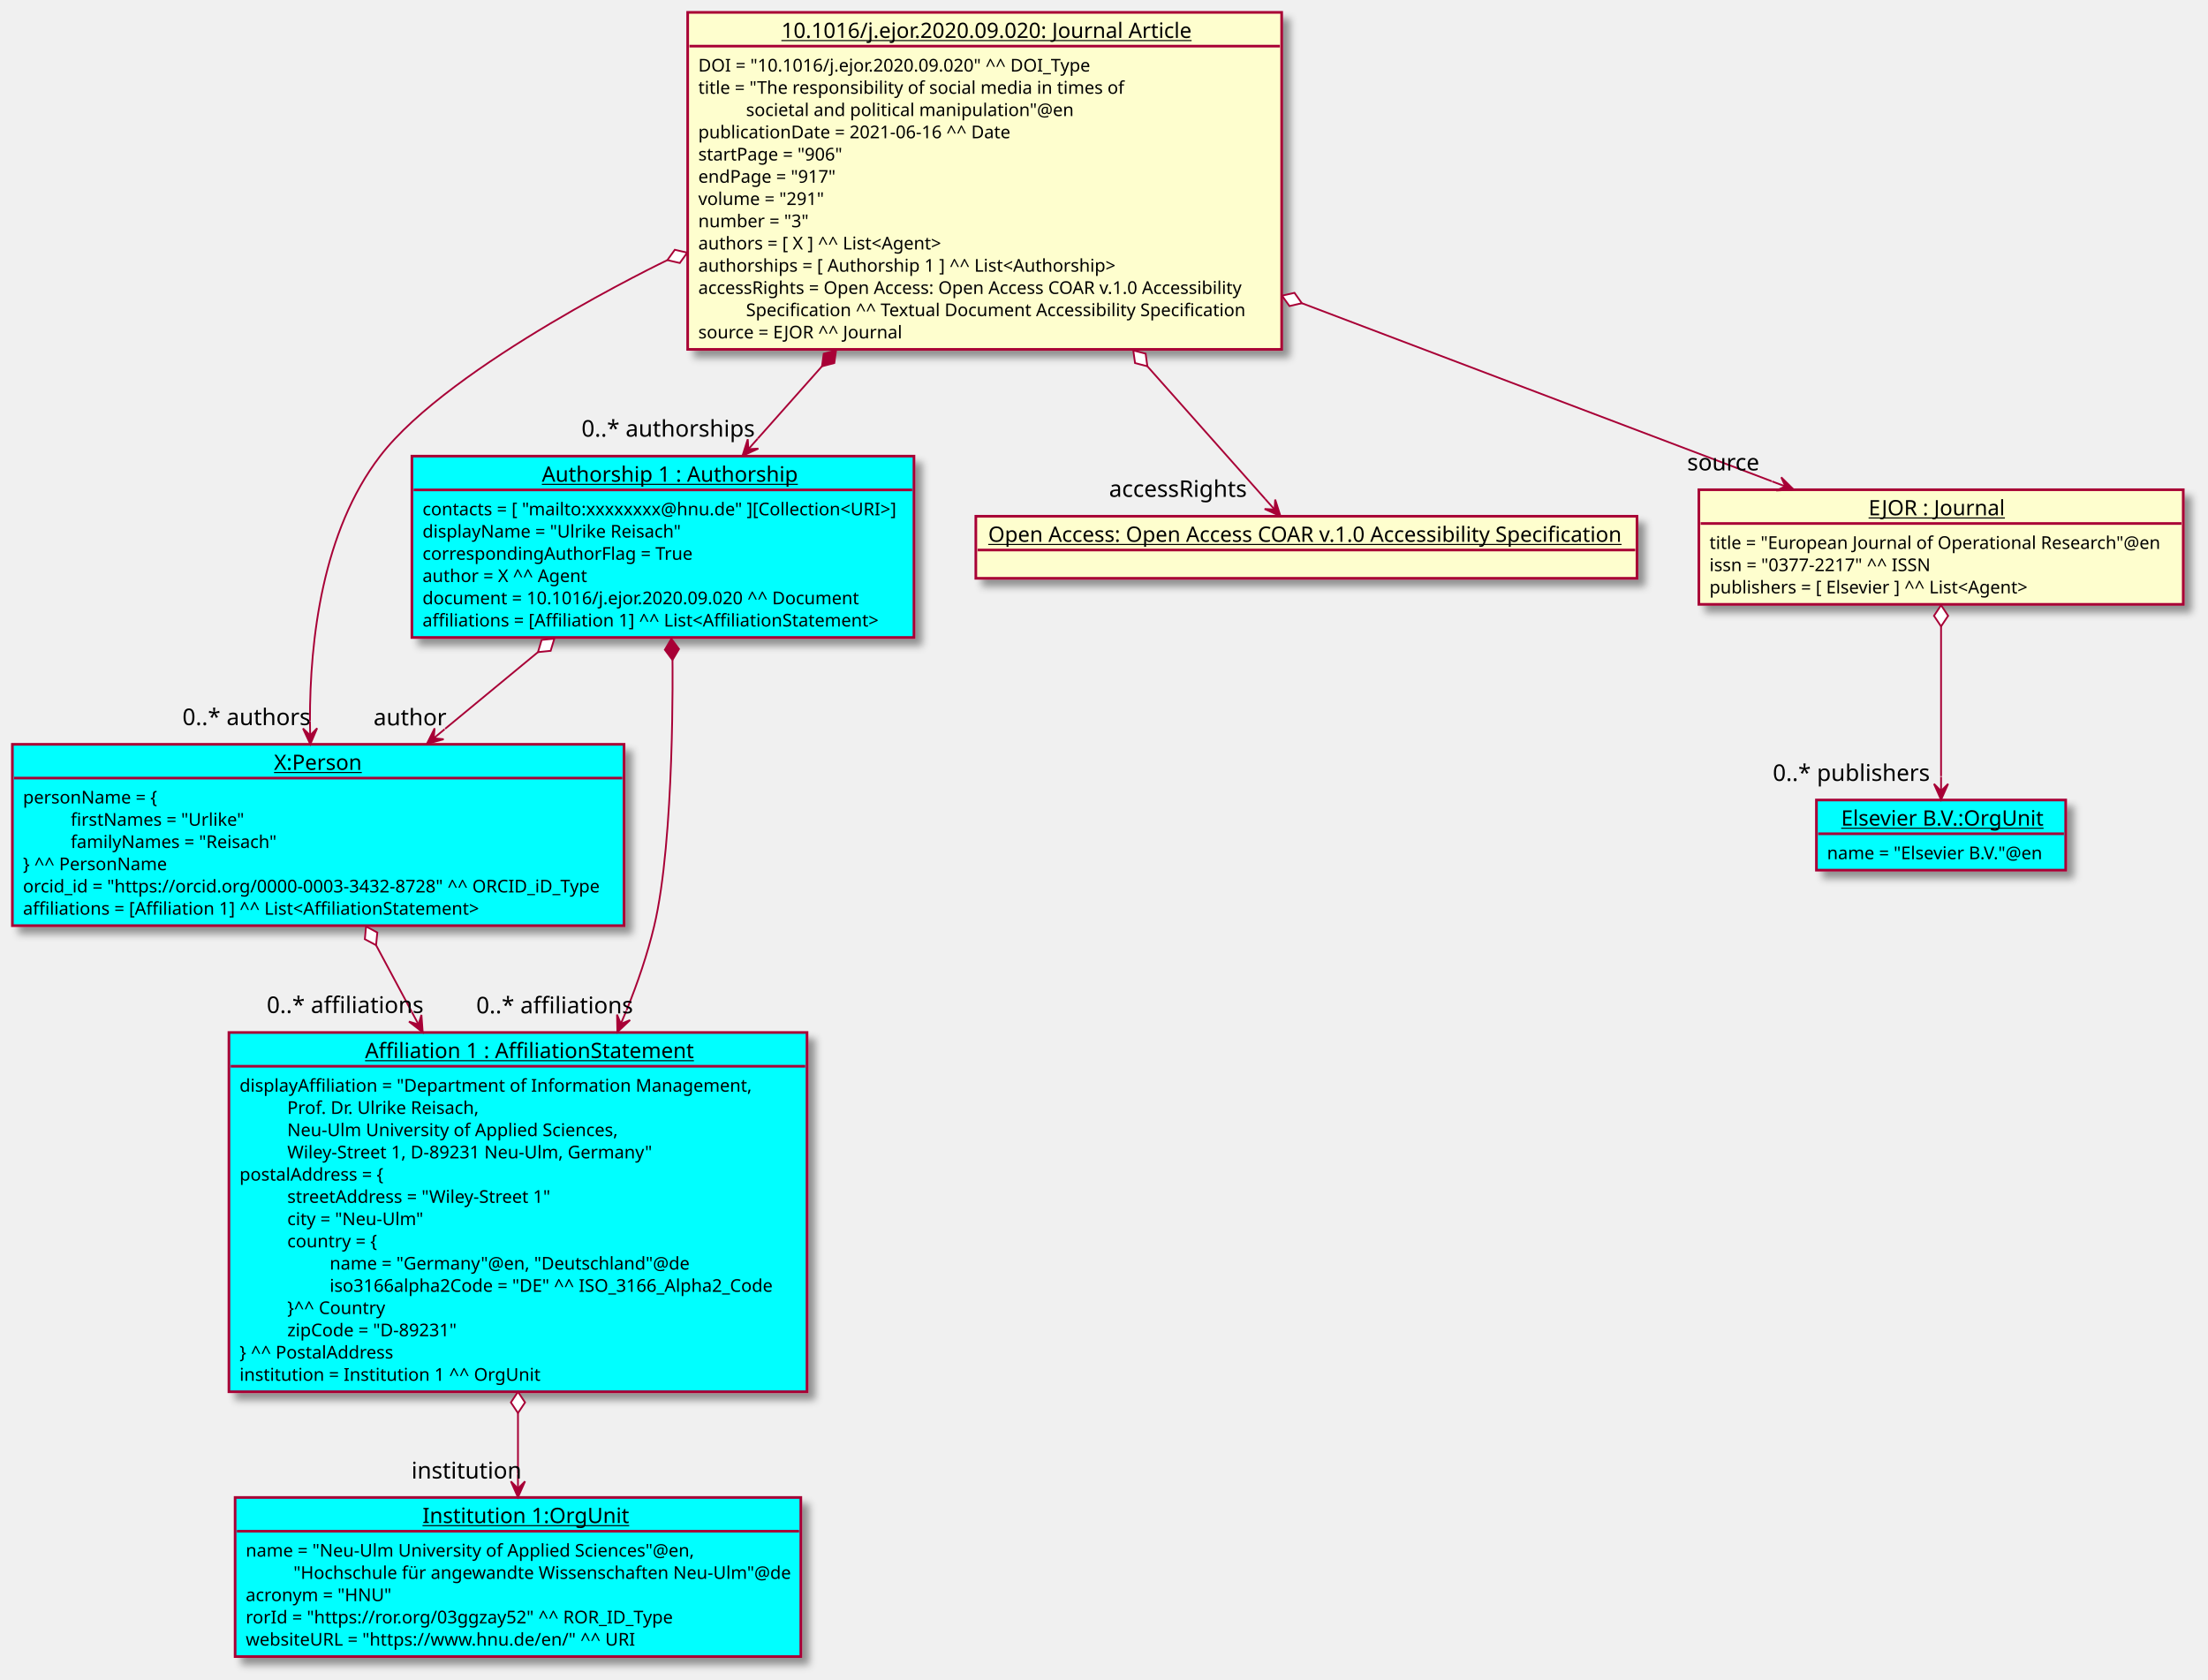
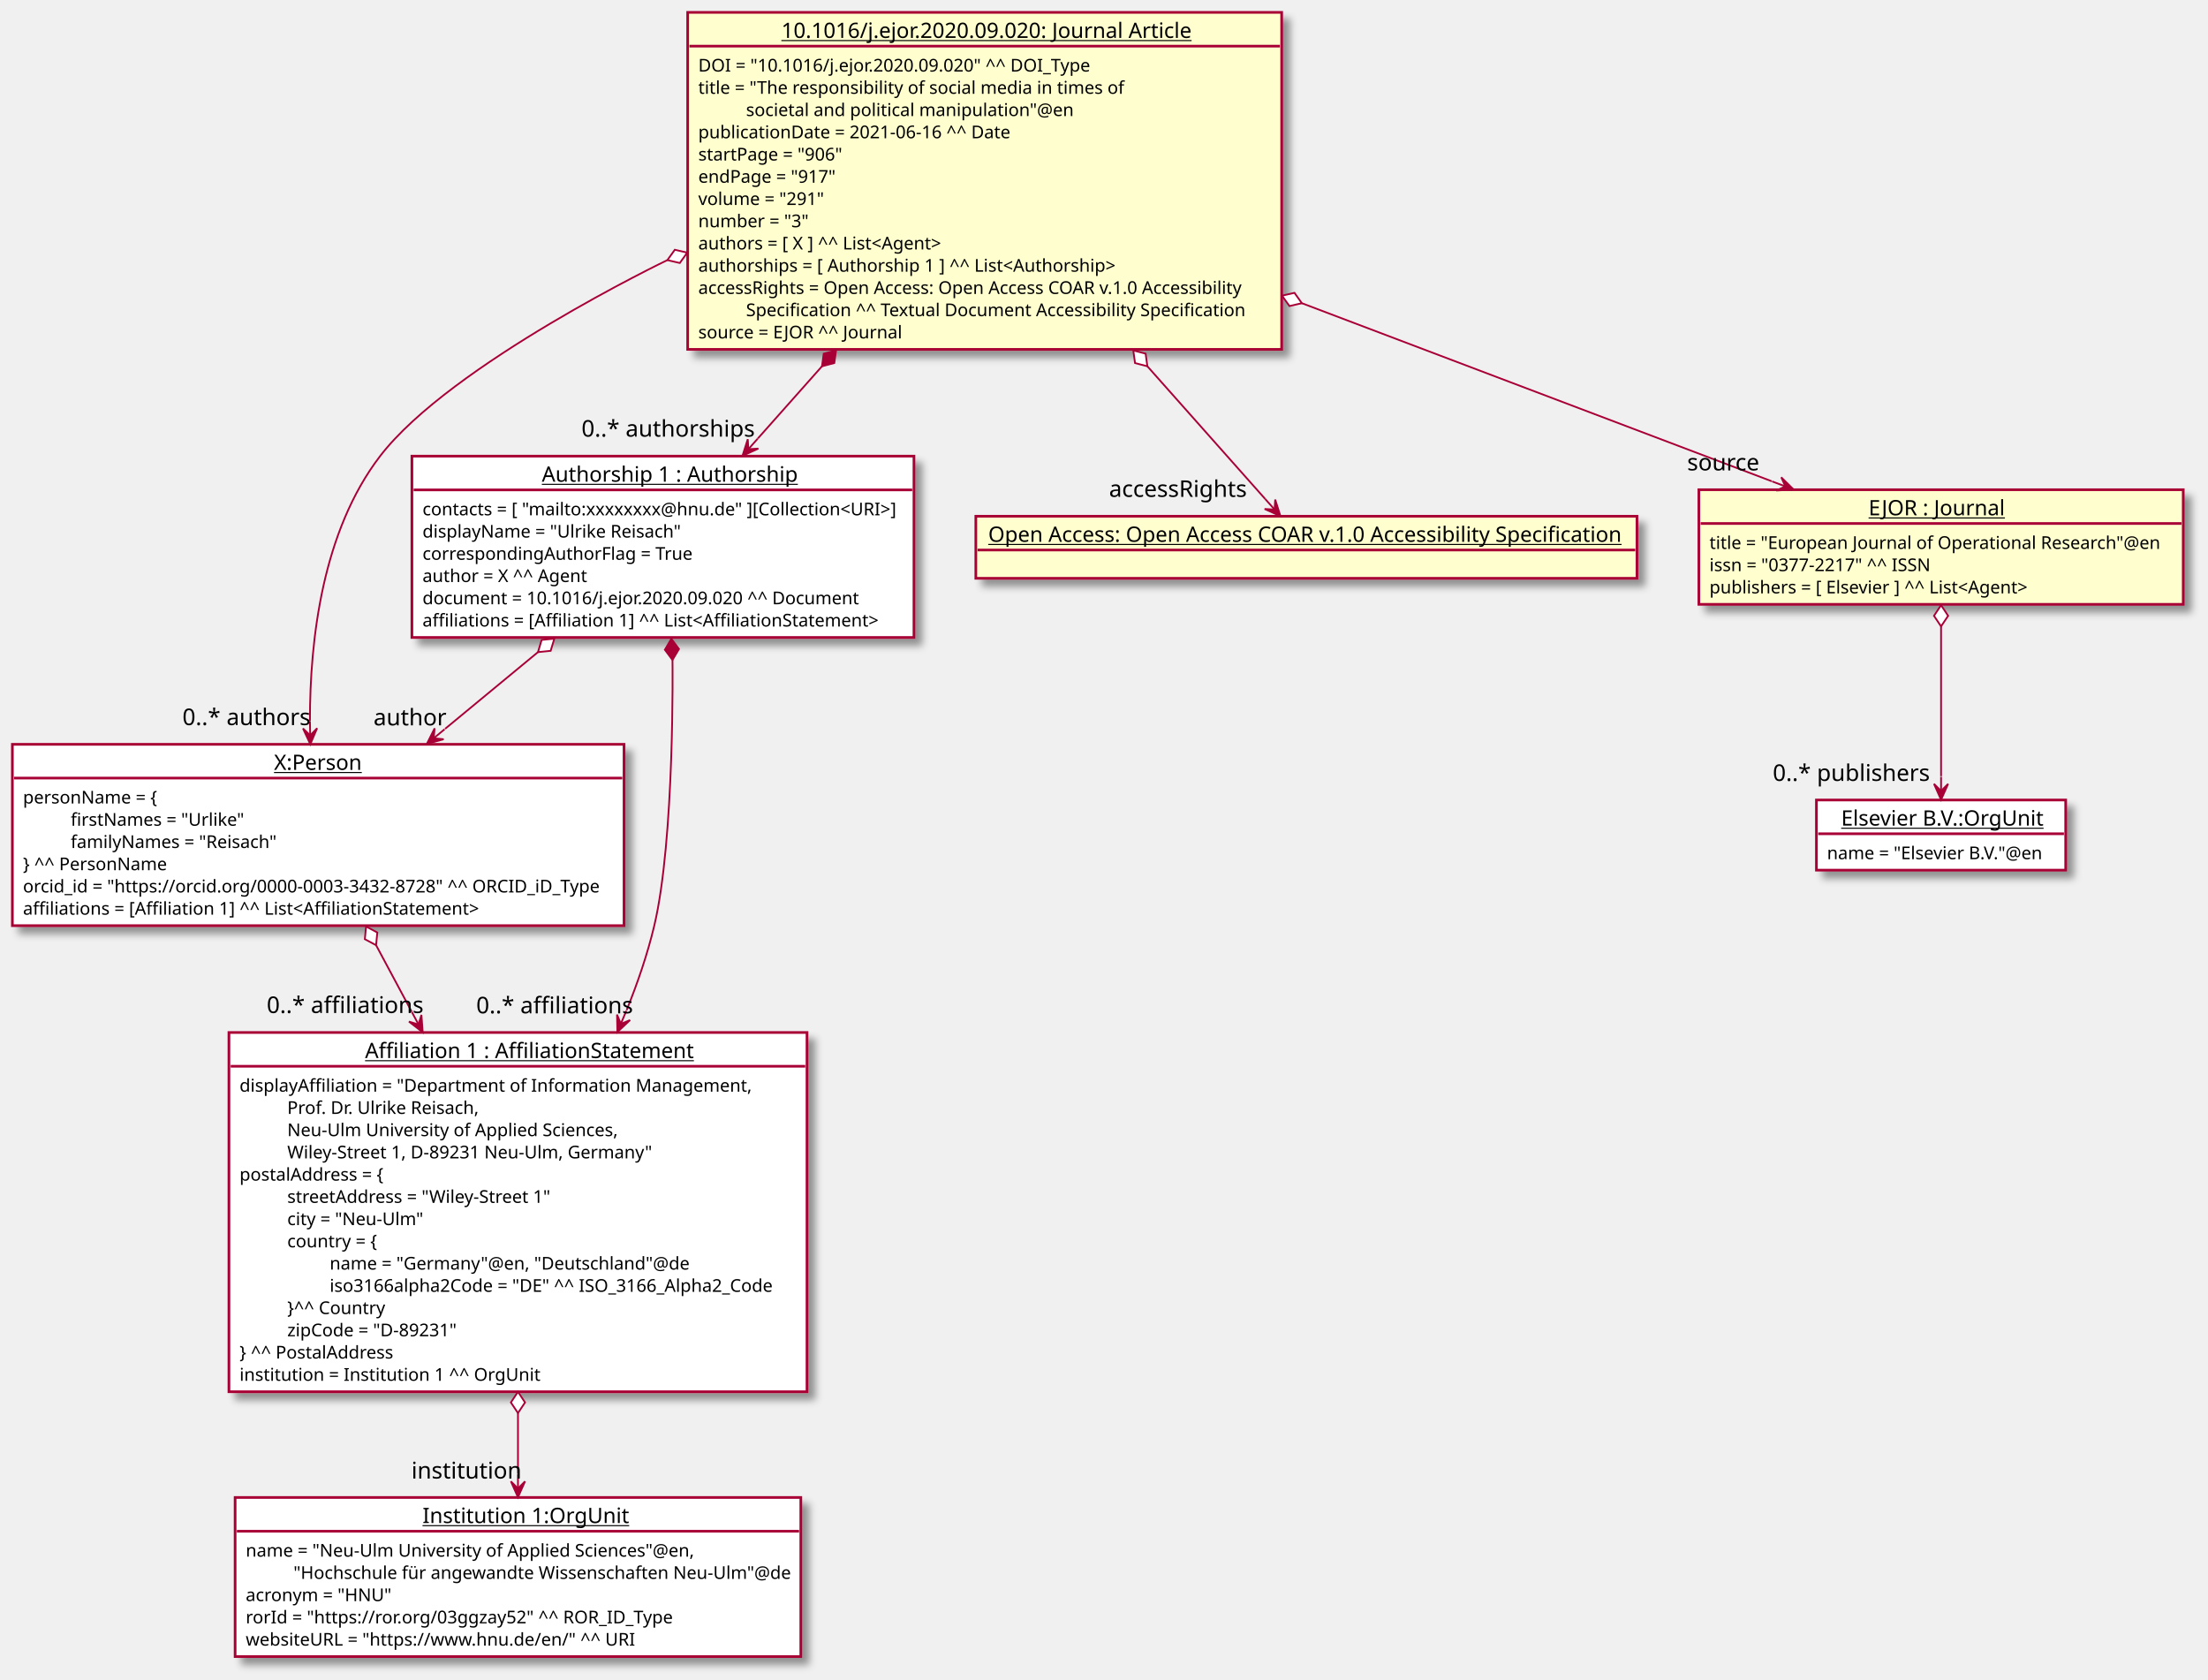
<svg xmlns="http://www.w3.org/2000/svg" contentScriptType="application/ecmascript" contentStyleType="text/css" height="950px" preserveAspectRatio="none" style="width:1249px;height:950px;background:#FFFFFF;" version="1.1" viewBox="0 0 1249 950" width="1249px" zoomAndPan="magnify">
  <defs>
-     <filter height="300%" id="fa01mbsrs8z7x" width="300%" x="-1" y="-1">
+     <filter height="300%" id="fvrcjde1df9wr" width="300%" x="-1" y="-1">
      <feGaussianBlur result="blurOut" stdDeviation="2.0" />
      <feColorMatrix in="blurOut" result="blurOut2" type="matrix" values="0 0 0 0 0 0 0 0 0 0 0 0 0 0 0 0 0 0 .4 0" />
      <feOffset dx="4.0" dy="4.0" in="blurOut2" result="blurOut3" />
      <feBlend in="SourceGraphic" in2="blurOut3" mode="normal" />
    </filter>
  </defs>
  <g>
-     <rect fill="#00FFFF" filter="url(#fa01mbsrs8z7x)" height="102.562" style="stroke:#A80036;stroke-width:1.5;" width="346" x="7" y="421" />
+     <rect fill="#FFFFFF" filter="url(#fvrcjde1df9wr)" height="102.562" style="stroke:#A80036;stroke-width:1.5;" width="346" x="7" y="421" />
    <text fill="#000000" font-family="sans-serif" font-size="12" lengthAdjust="spacing" text-decoration="underline" textLength="50" x="155" y="435.457">X:Person</text>
    <line style="stroke:#A80036;stroke-width:1.5;" x1="8" x2="352" y1="440.094" y2="440.094" />
    <text fill="#000000" font-family="sans-serif" font-size="10" lengthAdjust="spacing" textLength="74" x="13" y="454.475">personName = {</text>
    <text fill="#000000" font-family="sans-serif" font-size="10" lengthAdjust="spacing" textLength="94" x="40" y="467.053">firstNames = "Urlike"</text>
    <text fill="#000000" font-family="sans-serif" font-size="10" lengthAdjust="spacing" textLength="119" x="40" y="479.631">familyNames = "Reisach"</text>
    <text fill="#000000" font-family="sans-serif" font-size="10" lengthAdjust="spacing" textLength="79" x="13" y="492.209">} ^^ PersonName</text>
    <text fill="#000000" font-family="sans-serif" font-size="10" lengthAdjust="spacing" textLength="334" x="13" y="504.787">orcid_id = "https://orcid.org/0000-0003-3432-8728" ^^ ORCID_iD_Type</text>
    <text fill="#000000" font-family="sans-serif" font-size="10" lengthAdjust="spacing" textLength="261" x="13" y="517.365">affiliations = [Affiliation 1] ^^ List&lt;AffiliationStatement&gt;</text>
-     <rect fill="#00FFFF" filter="url(#fa01mbsrs8z7x)" height="89.984" style="stroke:#A80036;stroke-width:1.5;" width="320" x="133" y="847" />
+     <rect fill="#FFFFFF" filter="url(#fvrcjde1df9wr)" height="89.984" style="stroke:#A80036;stroke-width:1.5;" width="320" x="133" y="847" />
    <text fill="#000000" font-family="sans-serif" font-size="12" lengthAdjust="spacing" text-decoration="underline" textLength="108" x="239" y="861.457">Institution 1:OrgUnit</text>
    <line style="stroke:#A80036;stroke-width:1.5;" x1="134" x2="452" y1="866.094" y2="866.094" />
    <text fill="#000000" font-family="sans-serif" font-size="10" lengthAdjust="spacing" textLength="260" x="139" y="880.475">name = "Neu-Ulm University of Applied Sciences"@en,</text>
    <text fill="#000000" font-family="sans-serif" font-size="10" lengthAdjust="spacing" textLength="281" x="166" y="893.053">"Hochschule für angewandte Wissenschaften Neu-Ulm"@de</text>
    <text fill="#000000" font-family="sans-serif" font-size="10" lengthAdjust="spacing" textLength="82" x="139" y="905.631">acronym = "HNU"</text>
    <text fill="#000000" font-family="sans-serif" font-size="10" lengthAdjust="spacing" textLength="241" x="139" y="918.209">rorId = "https://ror.org/03ggzay52" ^^ ROR_ID_Type</text>
    <text fill="#000000" font-family="sans-serif" font-size="10" lengthAdjust="spacing" textLength="214" x="139" y="930.787">websiteURL = "https://www.hnu.de/en/" ^^ URI</text>
-     <rect fill="#00FFFF" filter="url(#fa01mbsrs8z7x)" height="39.672" style="stroke:#A80036;stroke-width:1.5;" width="141" x="1027.5" y="452.5" />
+     <rect fill="#FFFFFF" filter="url(#fvrcjde1df9wr)" height="39.672" style="stroke:#A80036;stroke-width:1.5;" width="141" x="1027.5" y="452.5" />
    <text fill="#000000" font-family="sans-serif" font-size="12" lengthAdjust="spacing" text-decoration="underline" textLength="113" x="1041.5" y="466.957">Elsevier B.V.:OrgUnit</text>
    <line style="stroke:#A80036;stroke-width:1.5;" x1="1028.5" x2="1167.5" y1="471.594" y2="471.594" />
    <text fill="#000000" font-family="sans-serif" font-size="10" lengthAdjust="spacing" textLength="129" x="1033.5" y="485.975">name = "Elsevier B.V."@en</text>
-     <rect fill="#00FFFF" filter="url(#fa01mbsrs8z7x)" height="203.188" style="stroke:#A80036;stroke-width:1.5;" width="327" x="129.5" y="584" />
+     <rect fill="#FFFFFF" filter="url(#fvrcjde1df9wr)" height="203.188" style="stroke:#A80036;stroke-width:1.5;" width="327" x="129.5" y="584" />
    <text fill="#000000" font-family="sans-serif" font-size="12" lengthAdjust="spacing" text-decoration="underline" textLength="173" x="206.5" y="598.457">Affiliation 1 : AffiliationStatement</text>
    <line style="stroke:#A80036;stroke-width:1.5;" x1="130.5" x2="455.5" y1="603.094" y2="603.094" />
    <text fill="#000000" font-family="sans-serif" font-size="10" lengthAdjust="spacing" textLength="288" x="135.5" y="617.475">displayAffiliation = "Department of Information Management,</text>
    <text fill="#000000" font-family="sans-serif" font-size="10" lengthAdjust="spacing" textLength="111" x="162.5" y="630.053">Prof. Dr. Ulrike Reisach,</text>
    <text fill="#000000" font-family="sans-serif" font-size="10" lengthAdjust="spacing" textLength="191" x="162.5" y="642.631">Neu-Ulm University of Applied Sciences,</text>
    <text fill="#000000" font-family="sans-serif" font-size="10" lengthAdjust="spacing" textLength="209" x="162.5" y="655.209">Wiley-Street 1, D-89231 Neu-Ulm, Germany"</text>
    <text fill="#000000" font-family="sans-serif" font-size="10" lengthAdjust="spacing" textLength="79" x="135.5" y="667.787">postalAddress = {</text>
    <text fill="#000000" font-family="sans-serif" font-size="10" lengthAdjust="spacing" textLength="147" x="162.5" y="680.365">streetAddress = "Wiley-Street 1"</text>
    <text fill="#000000" font-family="sans-serif" font-size="10" lengthAdjust="spacing" textLength="78" x="162.5" y="692.943">city = "Neu-Ulm"</text>
    <text fill="#000000" font-family="sans-serif" font-size="10" lengthAdjust="spacing" textLength="50" x="162.5" y="705.521">country = {</text>
    <text fill="#000000" font-family="sans-serif" font-size="10" lengthAdjust="spacing" textLength="207" x="186.5" y="718.1">name = "Germany"@en, "Deutschland"@de</text>
    <text fill="#000000" font-family="sans-serif" font-size="10" lengthAdjust="spacing" textLength="264" x="186.5" y="730.678">iso3166alpha2Code = "DE" ^^ ISO_3166_Alpha2_Code</text>
    <text fill="#000000" font-family="sans-serif" font-size="10" lengthAdjust="spacing" textLength="52" x="162.5" y="743.256">}^^ Country</text>
    <text fill="#000000" font-family="sans-serif" font-size="10" lengthAdjust="spacing" textLength="99" x="162.5" y="755.834">zipCode = "D-89231"</text>
    <text fill="#000000" font-family="sans-serif" font-size="10" lengthAdjust="spacing" textLength="84" x="135.5" y="768.412">} ^^ PostalAddress</text>
    <text fill="#000000" font-family="sans-serif" font-size="10" lengthAdjust="spacing" textLength="165" x="135.5" y="780.99">institution = Institution 1 ^^ OrgUnit</text>
-     <rect fill="#00FFFF" filter="url(#fa01mbsrs8z7x)" height="102.562" style="stroke:#A80036;stroke-width:1.5;" width="284" x="233" y="258" />
+     <rect fill="#FFFFFF" filter="url(#fvrcjde1df9wr)" height="102.562" style="stroke:#A80036;stroke-width:1.5;" width="284" x="233" y="258" />
    <text fill="#000000" font-family="sans-serif" font-size="12" lengthAdjust="spacing" text-decoration="underline" textLength="137" x="306.5" y="272.457">Authorship 1 : Authorship</text>
    <line style="stroke:#A80036;stroke-width:1.5;" x1="234" x2="516" y1="277.094" y2="277.094" />
    <text fill="#000000" font-family="sans-serif" font-size="10" lengthAdjust="spacing" textLength="272" x="239" y="291.475">contacts = [ "mailto:xxxxxxxx@hnu.de" ][Collection&lt;URI&gt;]</text>
    <text fill="#000000" font-family="sans-serif" font-size="10" lengthAdjust="spacing" textLength="148" x="239" y="304.053">displayName = "Ulrike Reisach"</text>
    <text fill="#000000" font-family="sans-serif" font-size="10" lengthAdjust="spacing" textLength="153" x="239" y="316.631">correspondingAuthorFlag = True</text>
    <text fill="#000000" font-family="sans-serif" font-size="10" lengthAdjust="spacing" textLength="93" x="239" y="329.209">author = X ^^ Agent</text>
    <text fill="#000000" font-family="sans-serif" font-size="10" lengthAdjust="spacing" textLength="254" x="239" y="341.787">document = 10.1016/j.ejor.2020.09.020 ^^ Document</text>
    <text fill="#000000" font-family="sans-serif" font-size="10" lengthAdjust="spacing" textLength="261" x="239" y="354.365">affiliations = [Affiliation 1] ^^ List&lt;AffiliationStatement&gt;</text>
-     <rect fill="#FEFECE" filter="url(#fa01mbsrs8z7x)" height="35.094" style="stroke:#A80036;stroke-width:1.5;" width="374" x="552" y="292" />
+     <rect fill="#FEFECE" filter="url(#fvrcjde1df9wr)" height="35.094" style="stroke:#A80036;stroke-width:1.5;" width="374" x="552" y="292" />
    <text fill="#000000" font-family="sans-serif" font-size="12" lengthAdjust="spacing" text-decoration="underline" textLength="360" x="559" y="306.457">Open Access: Open Access COAR v.1.0 Accessibility Specification</text>
    <line style="stroke:#A80036;stroke-width:1.5;" x1="553" x2="925" y1="311.094" y2="311.094" />
-     <rect fill="#FEFECE" filter="url(#fa01mbsrs8z7x)" height="64.828" style="stroke:#A80036;stroke-width:1.5;" width="274" x="961" y="277" />
+     <rect fill="#FEFECE" filter="url(#fvrcjde1df9wr)" height="64.828" style="stroke:#A80036;stroke-width:1.5;" width="274" x="961" y="277" />
    <text fill="#000000" font-family="sans-serif" font-size="12" lengthAdjust="spacing" text-decoration="underline" textLength="82" x="1057" y="291.457">EJOR : Journal</text>
    <line style="stroke:#A80036;stroke-width:1.5;" x1="962" x2="1234" y1="296.094" y2="296.094" />
    <text fill="#000000" font-family="sans-serif" font-size="10" lengthAdjust="spacing" textLength="262" x="967" y="310.475">title = "European Journal of Operational Research"@en</text>
    <text fill="#000000" font-family="sans-serif" font-size="10" lengthAdjust="spacing" textLength="128" x="967" y="323.053">issn = "0377-2217" ^^ ISSN</text>
    <text fill="#000000" font-family="sans-serif" font-size="10" lengthAdjust="spacing" textLength="180" x="967" y="335.631">publishers = [ Elsevier ] ^^ List&lt;Agent&gt;</text>
-     <rect fill="#FEFECE" filter="url(#fa01mbsrs8z7x)" height="190.609" style="stroke:#A80036;stroke-width:1.5;" width="336" x="389" y="7" />
+     <rect fill="#FEFECE" filter="url(#fvrcjde1df9wr)" height="190.609" style="stroke:#A80036;stroke-width:1.5;" width="336" x="389" y="7" />
    <text fill="#000000" font-family="sans-serif" font-size="12" lengthAdjust="spacing" text-decoration="underline" textLength="230" x="442" y="21.457">10.1016/j.ejor.2020.09.020: Journal Article</text>
    <line style="stroke:#A80036;stroke-width:1.5;" x1="390" x2="724" y1="26.094" y2="26.094" />
    <text fill="#000000" font-family="sans-serif" font-size="10" lengthAdjust="spacing" textLength="231" x="395" y="40.475">DOI = "10.1016/j.ejor.2020.09.020" ^^ DOI_Type</text>
    <text fill="#000000" font-family="sans-serif" font-size="10" lengthAdjust="spacing" textLength="245" x="395" y="53.053">title = "The responsibility of social media in times of</text>
    <text fill="#000000" font-family="sans-serif" font-size="10" lengthAdjust="spacing" textLength="192" x="422" y="65.631">societal and political manipulation"@en</text>
    <text fill="#000000" font-family="sans-serif" font-size="10" lengthAdjust="spacing" textLength="180" x="395" y="78.209">publicationDate = 2021-06-16 ^^ Date</text>
    <text fill="#000000" font-family="sans-serif" font-size="10" lengthAdjust="spacing" textLength="82" x="395" y="90.787">startPage = "906"</text>
    <text fill="#000000" font-family="sans-serif" font-size="10" lengthAdjust="spacing" textLength="81" x="395" y="103.365">endPage = "917"</text>
    <text fill="#000000" font-family="sans-serif" font-size="10" lengthAdjust="spacing" textLength="73" x="395" y="115.943">volume = "291"</text>
    <text fill="#000000" font-family="sans-serif" font-size="10" lengthAdjust="spacing" textLength="62" x="395" y="128.522">number = "3"</text>
    <text fill="#000000" font-family="sans-serif" font-size="10" lengthAdjust="spacing" textLength="137" x="395" y="141.1">authors = [ X ] ^^ List&lt;Agent&gt;</text>
    <text fill="#000000" font-family="sans-serif" font-size="10" lengthAdjust="spacing" textLength="230" x="395" y="153.678">authorships = [ Authorship 1 ] ^^ List&lt;Authorship&gt;</text>
    <text fill="#000000" font-family="sans-serif" font-size="10" lengthAdjust="spacing" textLength="323" x="395" y="166.256">accessRights = Open Access: Open Access COAR v.1.0 Accessibility</text>
    <text fill="#000000" font-family="sans-serif" font-size="10" lengthAdjust="spacing" textLength="297" x="422" y="178.834">Specification ^^ Textual Document Accessibility Specification</text>
    <text fill="#000000" font-family="sans-serif" font-size="10" lengthAdjust="spacing" textLength="121" x="395" y="191.412">source = EJOR ^^ Journal</text>
    <path codeLine="61" d="M304.312,368.855 C304.312,368.855 268.63,398.32 251.79,412.23 " fill="none" id="Aut1-X" style="stroke:#A80036;stroke-width:1.0;" />
    <polygon fill="#A80036" points="241.46,420.76,250.948,418.119,245.317,417.579,245.858,411.948,241.46,420.76" style="stroke:#A80036;stroke-width:1.0;" />
    <line style="stroke:#A80036;stroke-width:1.0;" x1="245.317" x2="251.485" y1="417.579" y2="412.48" />
    <polygon fill="#FFFFFF" points="313.57,361.22,306.396,361.952,304.312,368.855,311.486,368.123,313.57,361.22" style="stroke:#A80036;stroke-width:1.0;" />
    <text fill="#000000" font-family="sans-serif" font-size="13" lengthAdjust="spacing" textLength="36" x="211.3" y="410.281">author</text>
    <path codeLine="62" d="M380.406,373.293 C380.406,373.293 381.81,474.77 370,524 C366.22,539.77 360.75,555.82 354.45,571.37 " fill="none" id="Aut1-Aff1" style="stroke:#A80036;stroke-width:1.0;" />
    <polygon fill="#A80036" points="349.23,583.72,356.417,576.986,351.176,579.114,349.048,573.873,349.23,583.72" style="stroke:#A80036;stroke-width:1.0;" />
    <line style="stroke:#A80036;stroke-width:1.0;" x1="351.176" x2="354.29" y1="579.114" y2="571.74" />
    <polygon fill="#A80036" points="379.76,361.31,376.089,367.517,380.406,373.293,384.077,367.086,379.76,361.31" style="stroke:#A80036;stroke-width:1.0;" />
    <text fill="#000000" font-family="sans-serif" font-size="13" lengthAdjust="spacing" textLength="81" x="269.385" y="573.159">0..* affiliations</text>
    <path codeLine="66" d="M293,799.25 C293,799.25 293,823.18 293,833.64 " fill="none" id="Aff1-Ins1" style="stroke:#A80036;stroke-width:1.0;" />
    <polygon fill="#A80036" points="293,846.89,297,837.89,293,841.89,289,837.89,293,846.89" style="stroke:#A80036;stroke-width:1.0;" />
    <line style="stroke:#A80036;stroke-width:1.0;" x1="293" x2="293" y1="841.89" y2="833.89" />
    <polygon fill="#FFFFFF" points="293,787.25,289,793.25,293,799.25,297,793.25,293,787.25" style="stroke:#A80036;stroke-width:1.0;" />
    <text fill="#000000" font-family="sans-serif" font-size="13" lengthAdjust="spacing" textLength="56" x="232.713" y="836.281">institution</text>
    <path codeLine="67" d="M212.74,534.616 C212.74,534.616 226.22,559.81 232.94,572.34 " fill="none" id="X-Aff1" style="stroke:#A80036;stroke-width:1.0;" />
    <polygon fill="#A80036" points="239.11,583.87,238.382,574.048,236.747,579.463,231.332,577.828,239.11,583.87" style="stroke:#A80036;stroke-width:1.0;" />
    <line style="stroke:#A80036;stroke-width:1.0;" x1="236.747" x2="232.97" y1="579.463" y2="572.41" />
    <polygon fill="#FFFFFF" points="207.07,524.04,206.38,531.218,212.74,534.616,213.43,527.438,207.07,524.04" style="stroke:#A80036;stroke-width:1.0;" />
    <text fill="#000000" font-family="sans-serif" font-size="13" lengthAdjust="spacing" textLength="81" x="150.883" y="572.978">0..* affiliations</text>
    <path codeLine="31" d="M1098,354.31 C1098,354.31 1098,414.99 1098,439.04 " fill="none" id="journalEJOR-Elsevier" style="stroke:#A80036;stroke-width:1.0;" />
    <polygon fill="#A80036" points="1098,452.37,1102,443.37,1098,447.37,1094,443.37,1098,452.37" style="stroke:#A80036;stroke-width:1.0;" />
    <line style="stroke:#A80036;stroke-width:1.0;" x1="1098" x2="1098" y1="447.37" y2="439.37" />
    <polygon fill="#FFFFFF" points="1098,342.31,1094,348.31,1098,354.31,1102,348.31,1098,342.31" style="stroke:#A80036;stroke-width:1.0;" />
    <text fill="#000000" font-family="sans-serif" font-size="13" lengthAdjust="spacing" textLength="83" x="1002.809" y="441.702">0..* publishers</text>
    <path codeLine="32" d="M736.429,171.498 C736.429,171.498 929,244.46 1002.21,272.2 " fill="none" id="article09020-journalEJOR" style="stroke:#A80036;stroke-width:1.0;" />
    <polygon fill="#A80036" points="1014.61,276.9,1007.608,269.974,1009.934,275.13,1004.777,277.456,1014.61,276.9" style="stroke:#A80036;stroke-width:1.0;" />
    <line style="stroke:#A80036;stroke-width:1.0;" x1="1009.934" x2="1002.45" y1="275.13" y2="272.295" />
    <polygon fill="#FFFFFF" points="725.21,167.24,729.4,173.109,736.429,171.498,732.239,165.629,725.21,167.24" style="stroke:#A80036;stroke-width:1.0;" />
    <text fill="#000000" font-family="sans-serif" font-size="13" lengthAdjust="spacing" textLength="39" x="954.389" y="266.075">source</text>
    <path codeLine="33" d="M649.033,207.178 C649.033,207.178 698.68,263.09 715.67,282.22 " fill="none" id="article09020-OpenAccess" style="stroke:#A80036;stroke-width:1.0;" />
    <polygon fill="#A80036" points="724.32,291.96,721.341,282.573,721.002,288.219,715.356,287.881,724.32,291.96" style="stroke:#A80036;stroke-width:1.0;" />
    <line style="stroke:#A80036;stroke-width:1.0;" x1="721.002" x2="715.685" y1="288.219" y2="282.24" />
    <polygon fill="#FFFFFF" points="641.07,198.2,642.059,205.343,649.033,207.178,648.044,200.035,641.07,198.2" style="stroke:#A80036;stroke-width:1.0;" />
    <text fill="#000000" font-family="sans-serif" font-size="13" lengthAdjust="spacing" textLength="79" x="627.373" y="281.038">accessRights</text>
    <path codeLine="34" d="M464.967,207.178 C464.967,207.178 439.83,235.47 428.71,248 " fill="none" id="article09020-Aut1" style="stroke:#A80036;stroke-width:1.0;" />
    <polygon fill="#A80036" points="420,257.81,428.967,253.738,423.32,254.072,422.986,248.425,420,257.81" style="stroke:#A80036;stroke-width:1.0;" />
    <line style="stroke:#A80036;stroke-width:1.0;" x1="423.32" x2="428.63" y1="254.072" y2="248.09" />
    <polygon fill="#A80036" points="472.93,198.2,465.956,200.035,464.967,207.178,471.941,205.343,472.93,198.2" style="stroke:#A80036;stroke-width:1.0;" />
    <text fill="#000000" font-family="sans-serif" font-size="13" lengthAdjust="spacing" textLength="91" x="328.93" y="246.967">0..* authorships</text>
    <path codeLine="35" d="M377.516,147.119 C377.516,147.119 254.98,205.89 215,258 C182.43,300.45 175.27,361.75 175.32,407.79 " fill="none" id="article09020-X" style="stroke:#A80036;stroke-width:1.0;" />
    <polygon fill="#A80036" points="175.53,420.95,179.391,411.889,175.453,415.951,171.392,412.013,175.53,420.95" style="stroke:#A80036;stroke-width:1.0;" />
    <line style="stroke:#A80036;stroke-width:1.0;" x1="175.453" x2="175.33" y1="415.951" y2="407.95" />
    <polygon fill="#FFFFFF" points="388.75,142.9,381.727,141.265,377.516,147.119,384.539,148.754,388.75,142.9" style="stroke:#A80036;stroke-width:1.0;" />
    <text fill="#000000" font-family="sans-serif" font-size="13" lengthAdjust="spacing" textLength="67" x="103.191" y="410.126">0..* authors</text>
  </g>
</svg>
